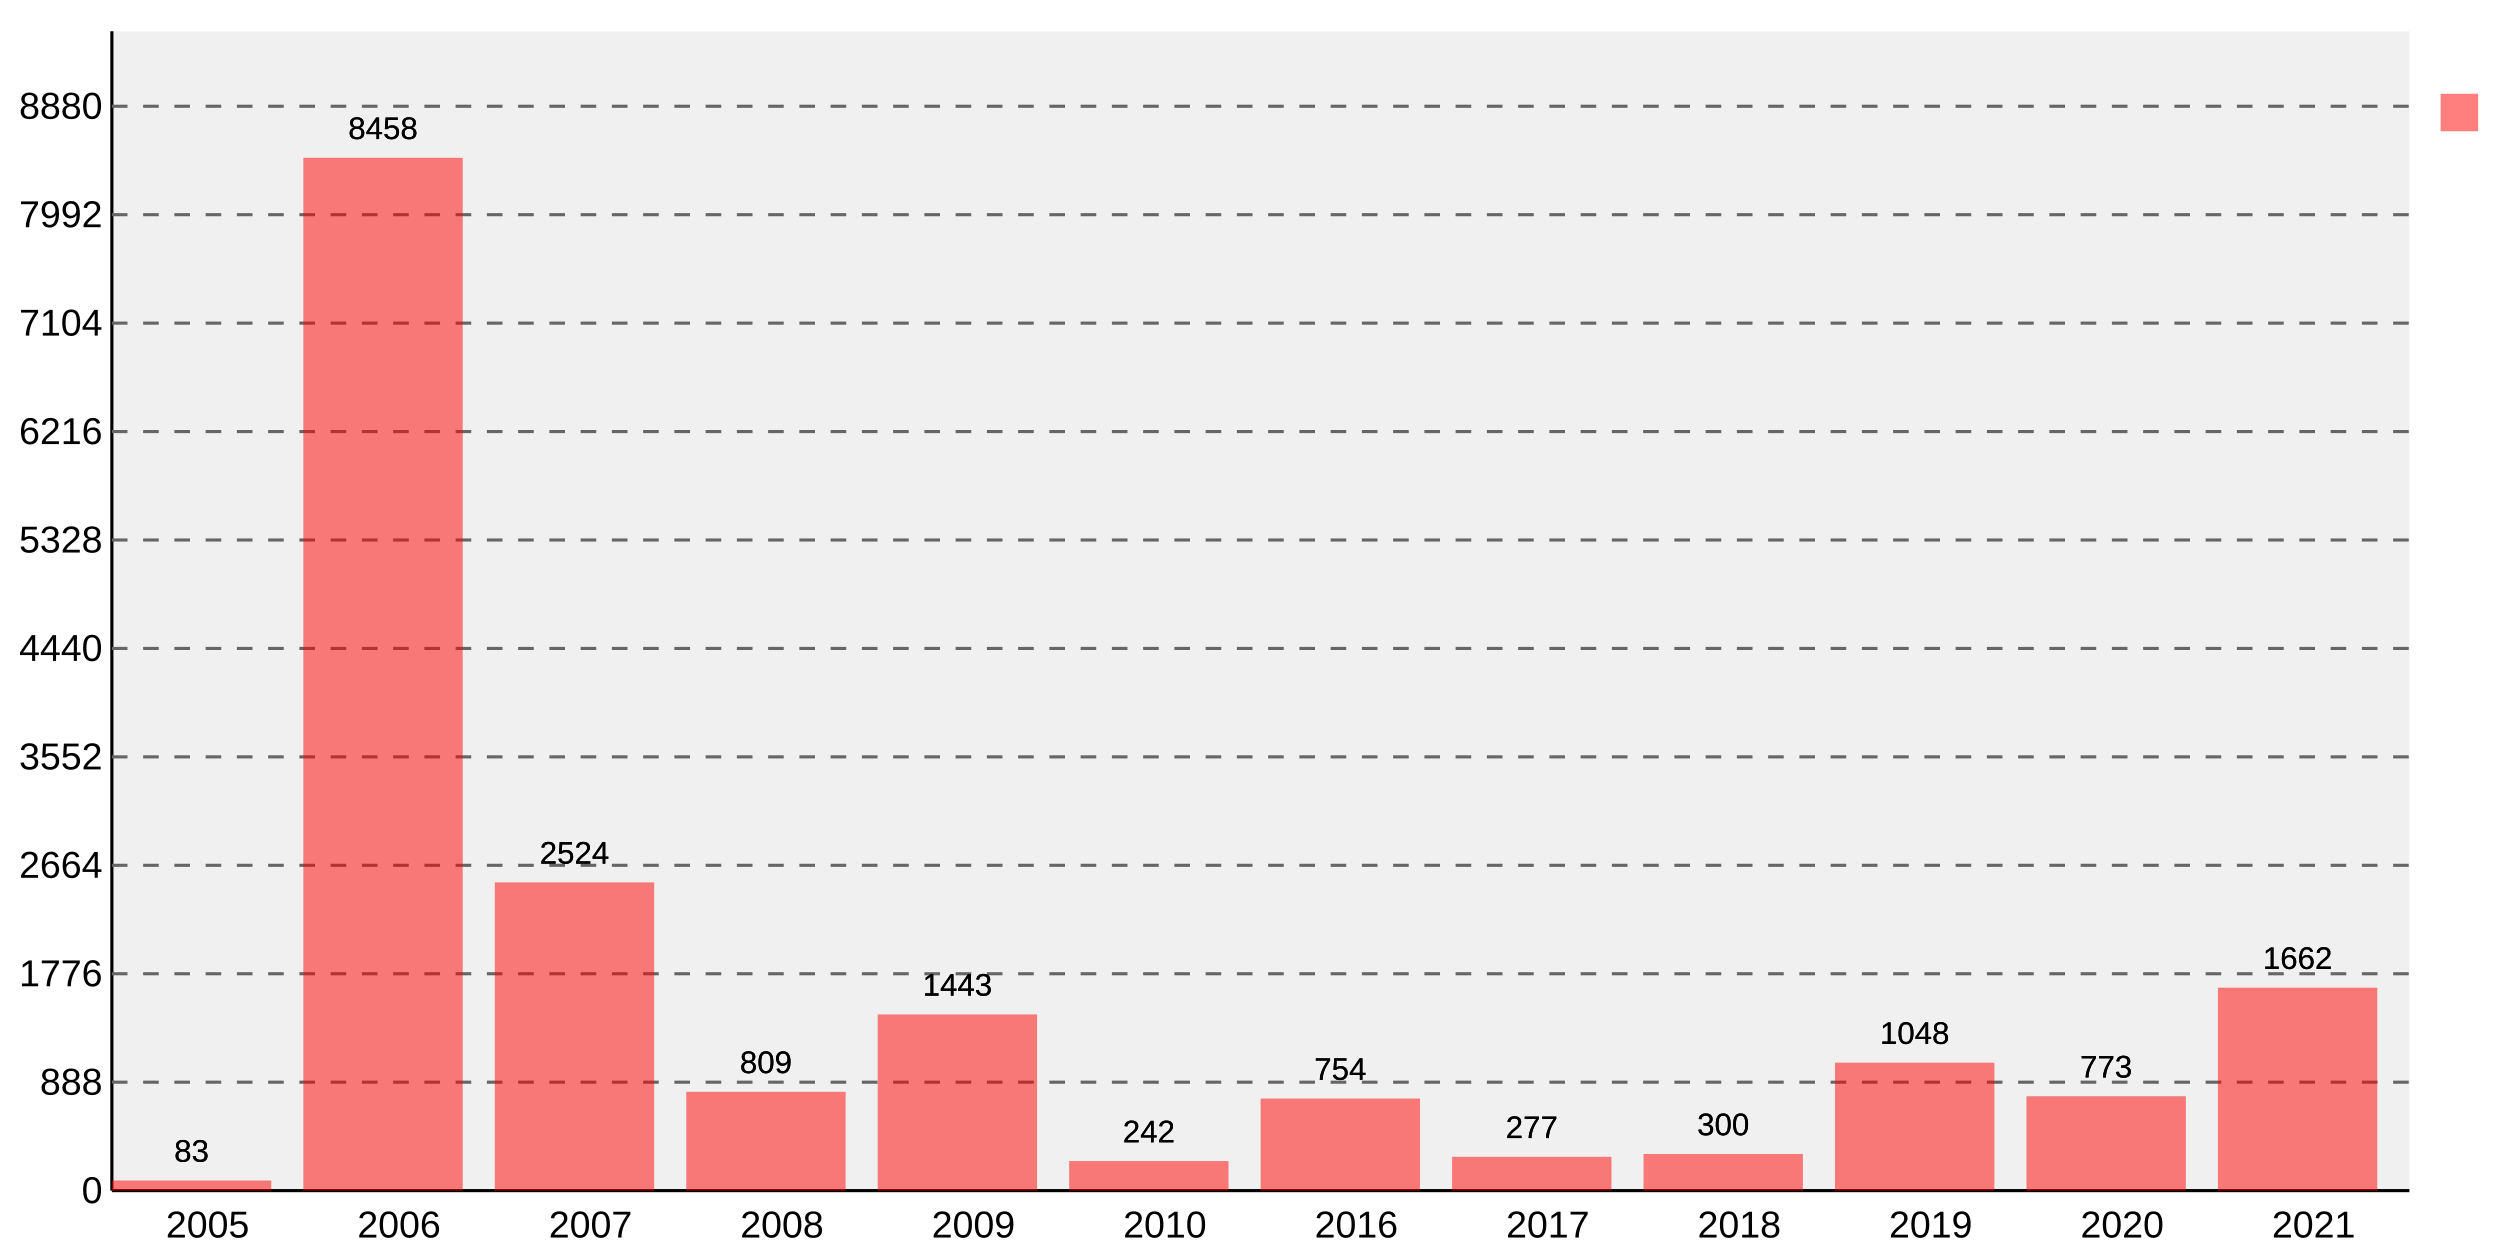
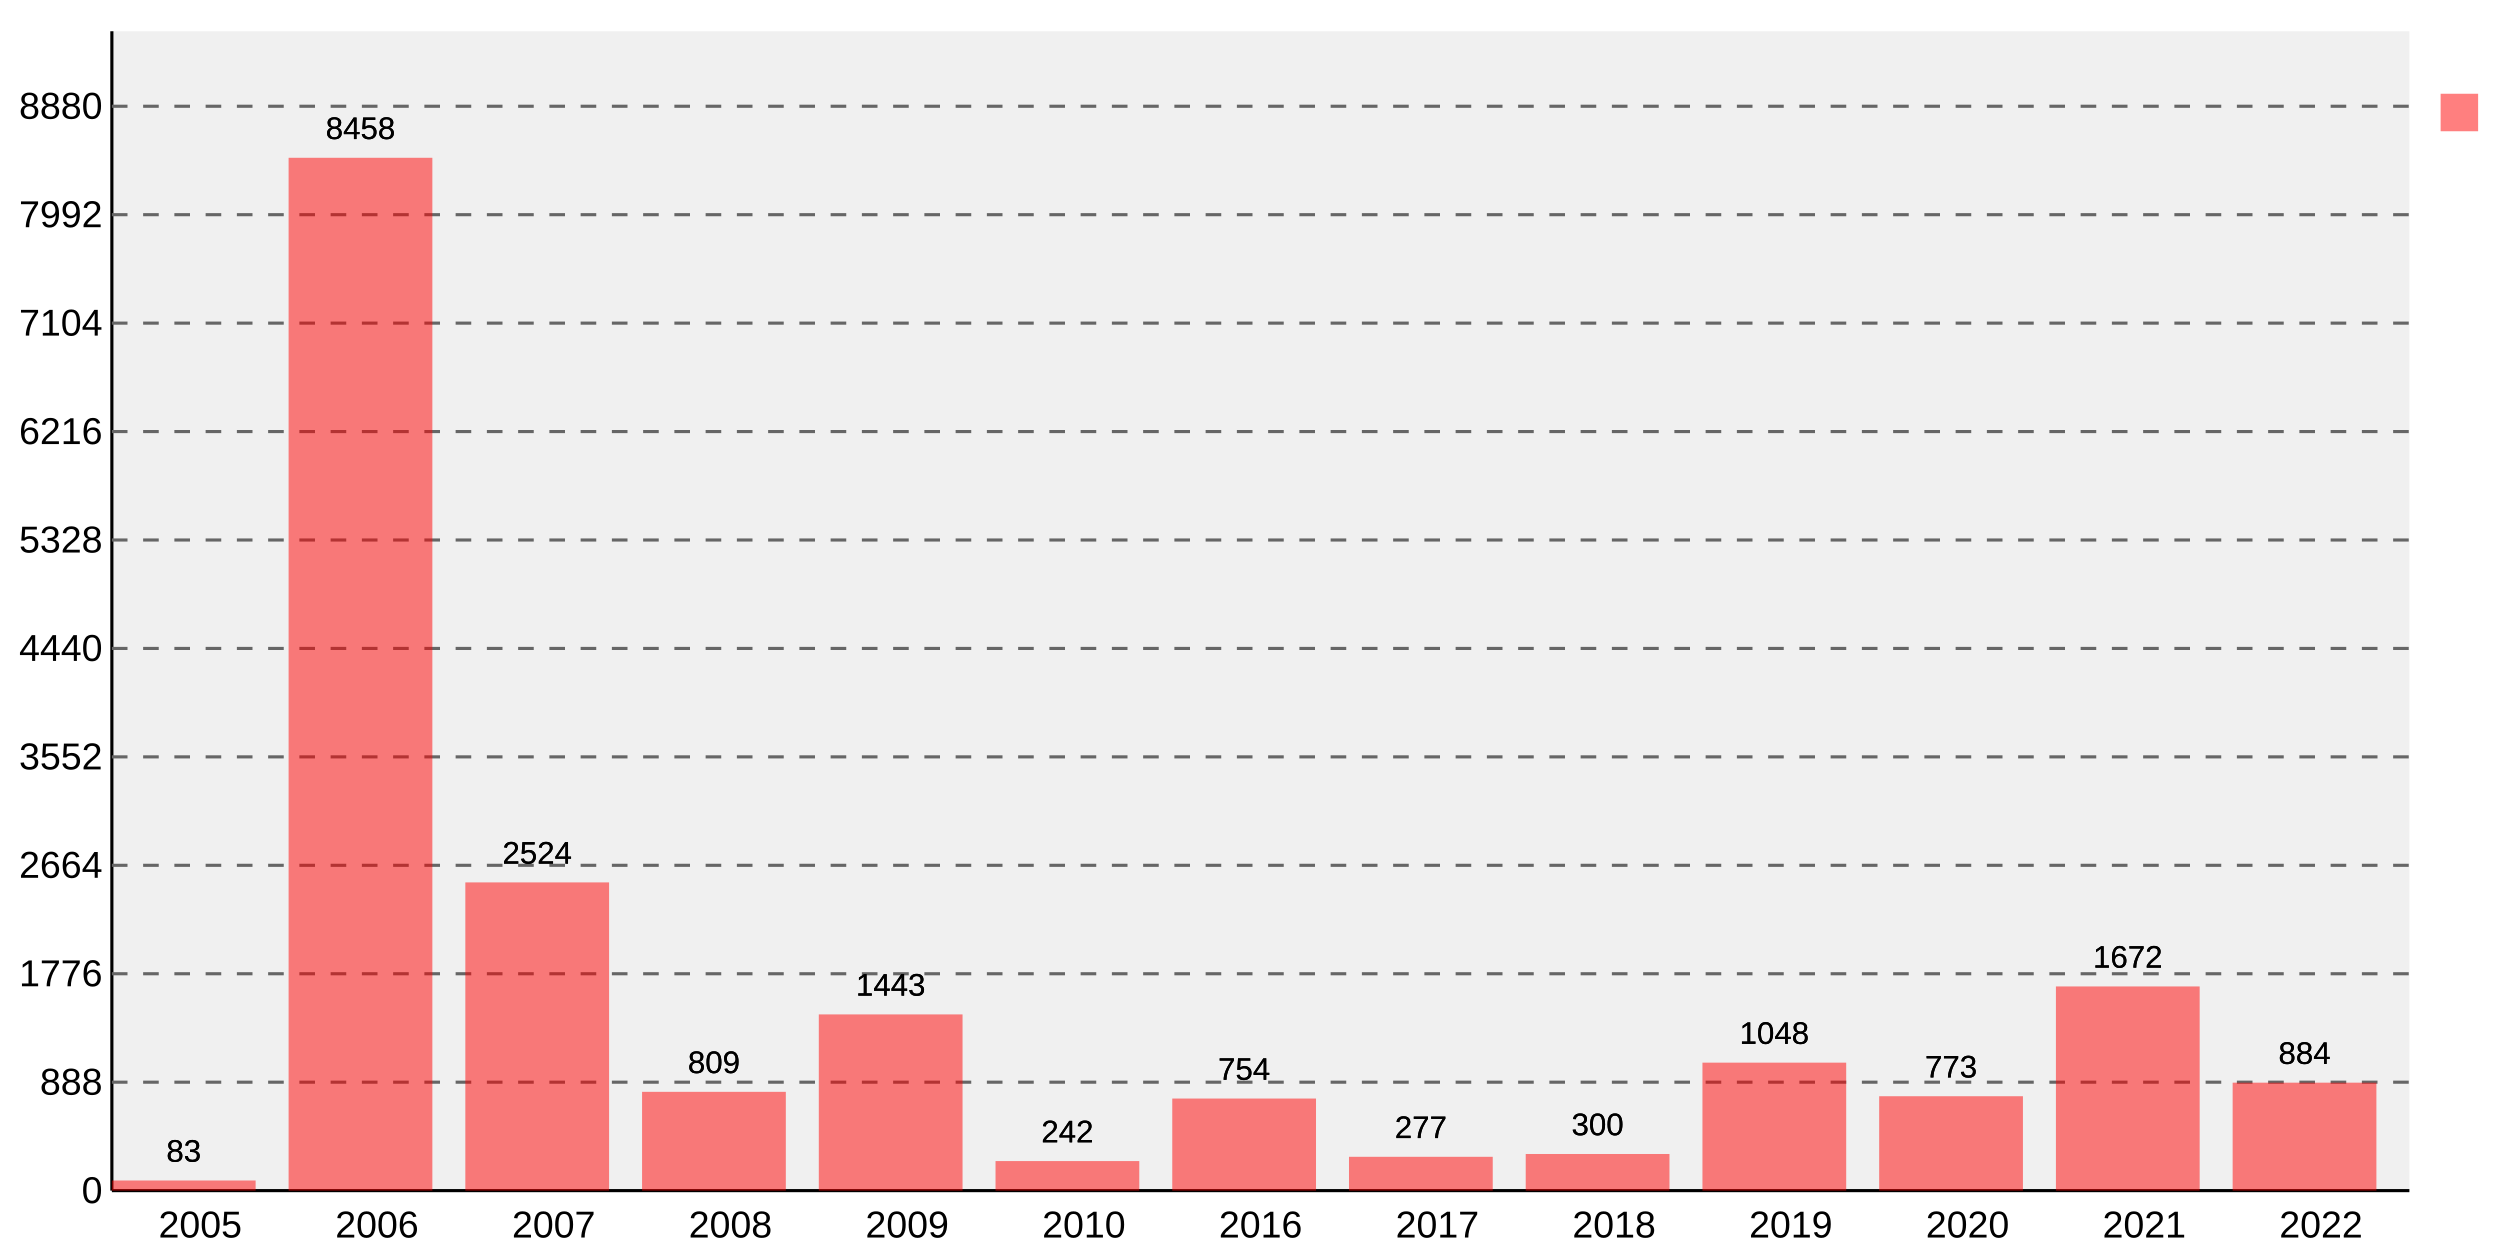
<svg xmlns="http://www.w3.org/2000/svg" viewBox="0 0 800 400">
  <defs>
    <style type="text/css">/*
Base styles for svg.charts.Graph
*/
.svgBackground {
    fill: #fff
    }
.graphBackground {
    fill: #f0f0f0
    }
/* graphs titles */
.mainTitle {
    text-anchor: middle;
    fill: #000;
    font-size: 16px;
    font-family: "Arial", sans-serif;
    font-weight: normal
    }
.subTitle {
    text-anchor: middle;
    fill: #999;
    font-size: 14px;
    font-family: "Arial", sans-serif;
    font-weight: normal
    }
.axis {
    stroke: #000;
    stroke-width: 1px
    }
.guideLines {
    stroke: #666;
    stroke-width: 1px;
    stroke-dasharray: 5, 5
    }
.xAxisLabels {
    text-anchor: middle;
    fill: #000;
    font-size: 12px;
    font-family: "Arial", sans-serif;
    font-weight: normal
    }
.yAxisLabels {
    text-anchor: end;
    fill: #000;
    font-size: 12px;
    font-family: "Arial", sans-serif;
    font-weight: normal
    }
.xAxisTitle {
    text-anchor: middle;
    fill: #f00;
    font-size: 14px;
    font-family: "Arial", sans-serif;
    font-weight: normal
    }
.yAxisTitle {
    fill: #f00;
    text-anchor: middle;
    font-size: 14px;
    font-family: "Arial", sans-serif;
    font-weight: normal
    }
.dataPointLabel {
    fill: #000;
    text-anchor: middle;
    font-size: 10px;
    font-family: "Arial", sans-serif;
    font-weight: normal
    }
.staggerGuideLine {
    fill: none;
    stroke: #000;
    stroke-width: 0.5px
    }
.keyText {
    fill: #000;
    text-anchor: start;
    font-size: 10px;
    font-family: "Arial", sans-serif;
    font-weight: normal
    }
/*
default fill styles for multiple datasets (probably only use a single
dataset on this graph though)
*/
.key1, .fill1 {
    fill: #f00;
    fill-opacity: 0.5;
    stroke: none;
    stroke-width: 0.5px
    }
.key2, .fill2 {
    fill: #00f;
    fill-opacity: 0.5;
    stroke: none;
    stroke-width: 1px
    }
.key3, .fill3 {
    fill: #0f0;
    fill-opacity: 0.5;
    stroke: none;
    stroke-width: 1px
    }
.key4, .fill4 {
    fill: #fc0;
    fill-opacity: 0.5;
    stroke: none;
    stroke-width: 1px
    }
.key5, .fill5 {
    fill: #0cf;
    fill-opacity: 0.5;
    stroke: none;
    stroke-width: 1px
    }
.key6, .fill6 {
    fill: #f0f;
    fill-opacity: 0.5;
    stroke: none;
    stroke-width: 1px
    }
.key7, .fill7 {
    fill: #0ff;
    fill-opacity: 0.5;
    stroke: none;
    stroke-width: 1px
    }
.key8, .fill8 {
    fill: #ff0;
    fill-opacity: 0.5;
    stroke: none;
    stroke-width: 1px
    }
.key9, .fill9 {
    fill: #c66;
    fill-opacity: 0.5;
    stroke: none;
    stroke-width: 1px
    }
.key10, .fill10 {
    fill: #639;
    fill-opacity: 0.5;
    stroke: none;
    stroke-width: 1px
    }
.key11, .fill11 {
    fill: #390;
    fill-opacity: 0.5;
    stroke: none;
    stroke-width: 1px
    }
.key12, .fill12 {
    fill: #96F;
    fill-opacity: 0.5;
    stroke: none;
    stroke-width: 1px
    }</style>
  </defs>
  <rect width="800" height="400" x="0" y="0" class="svgBackground" />
  <g transform="translate (35.8 10)">
    <rect x="0" y="0" width="735.2" height="371" class="graphBackground" />
    <path d="M 0 0 v371" class="axis" id="xAxis" />
    <path d="M 0 371 h735.2" class="axis" id="yAxis" />
-     <text class="xAxisLabels" x="30.633" y="386" style="text-anchor: middle">2005</text>
-     <text class="xAxisLabels" x="91.9" y="386" style="text-anchor: middle">2006</text>
-     <text class="xAxisLabels" x="153.167" y="386" style="text-anchor: middle">2007</text>
-     <text class="xAxisLabels" x="214.433" y="386" style="text-anchor: middle">2008</text>
-     <text class="xAxisLabels" x="275.7" y="386" style="text-anchor: middle">2009</text>
-     <text class="xAxisLabels" x="336.967" y="386" style="text-anchor: middle">2010</text>
-     <text class="xAxisLabels" x="398.233" y="386" style="text-anchor: middle">2016</text>
-     <text class="xAxisLabels" x="459.5" y="386" style="text-anchor: middle">2017</text>
-     <text class="xAxisLabels" x="520.767" y="386" style="text-anchor: middle">2018</text>
-     <text class="xAxisLabels" x="582.033" y="386" style="text-anchor: middle">2019</text>
-     <text class="xAxisLabels" x="643.3" y="386" style="text-anchor: middle">2020</text>
-     <text class="xAxisLabels" x="704.567" y="386" style="text-anchor: middle">2021</text>
+     <text class="xAxisLabels" x="28.277" y="386" style="text-anchor: middle">2005</text>
+     <text class="xAxisLabels" x="84.831" y="386" style="text-anchor: middle">2006</text>
+     <text class="xAxisLabels" x="141.385" y="386" style="text-anchor: middle">2007</text>
+     <text class="xAxisLabels" x="197.938" y="386" style="text-anchor: middle">2008</text>
+     <text class="xAxisLabels" x="254.492" y="386" style="text-anchor: middle">2009</text>
+     <text class="xAxisLabels" x="311.046" y="386" style="text-anchor: middle">2010</text>
+     <text class="xAxisLabels" x="367.6" y="386" style="text-anchor: middle">2016</text>
+     <text class="xAxisLabels" x="424.154" y="386" style="text-anchor: middle">2017</text>
+     <text class="xAxisLabels" x="480.708" y="386" style="text-anchor: middle">2018</text>
+     <text class="xAxisLabels" x="537.262" y="386" style="text-anchor: middle">2019</text>
+     <text class="xAxisLabels" x="593.815" y="386" style="text-anchor: middle">2020</text>
+     <text class="xAxisLabels" x="650.369" y="386" style="text-anchor: middle">2021</text>
+     <text class="xAxisLabels" x="706.923" y="386" style="text-anchor: middle">2022</text>
    <text class="yAxisLabels" x="-3" y="375.0" style="text-anchor: end">0</text>
    <text class="yAxisLabels" x="-3" y="340.3" style="text-anchor: end">888</text>
    <text class="yAxisLabels" x="-3" y="305.6" style="text-anchor: end">1776</text>
    <text class="yAxisLabels" x="-3" y="270.9" style="text-anchor: end">2664</text>
    <text class="yAxisLabels" x="-3" y="236.2" style="text-anchor: end">3552</text>
    <text class="yAxisLabels" x="-3" y="201.5" style="text-anchor: end">4440</text>
    <text class="yAxisLabels" x="-3" y="166.8" style="text-anchor: end">5328</text>
    <text class="yAxisLabels" x="-3" y="132.1" style="text-anchor: end">6216</text>
    <text class="yAxisLabels" x="-3" y="97.4" style="text-anchor: end">7104</text>
    <text class="yAxisLabels" x="-3" y="62.7" style="text-anchor: end">7992</text>
    <text class="yAxisLabels" x="-3" y="28.0" style="text-anchor: end">8880</text>
    <path d="M 0 336.3 h735.2" class="guideLines" />
    <path d="M 0 301.6 h735.2" class="guideLines" />
    <path d="M 0 266.9 h735.2" class="guideLines" />
    <path d="M 0 232.2 h735.2" class="guideLines" />
    <path d="M 0 197.5 h735.2" class="guideLines" />
    <path d="M 0 162.8 h735.2" class="guideLines" />
    <path d="M 0 128.1 h735.2" class="guideLines" />
    <path d="M 0 93.4 h735.2" class="guideLines" />
    <path d="M 0 58.7 h735.2" class="guideLines" />
    <path d="M 0 24.0 h735.2" class="guideLines" />
-     <rect x="0.0" y="367.757" width="51.0" height="3.243" class="fill1" />
-     <rect x="61.267" y="40.49" width="51.0" height="330.51" class="fill1" />
-     <rect x="122.533" y="272.371" width="51.0" height="98.629" class="fill1" />
-     <rect x="183.8" y="339.387" width="51.0" height="31.613" class="fill1" />
-     <rect x="245.067" y="314.613" width="51.0" height="56.388" class="fill1" />
-     <rect x="306.333" y="361.543" width="51.0" height="9.457" class="fill1" />
-     <rect x="367.6" y="341.536" width="51.0" height="29.464" class="fill1" />
-     <rect x="428.867" y="360.176" width="51.0" height="10.824" class="fill1" />
-     <rect x="490.133" y="359.277" width="51.0" height="11.723" class="fill1" />
-     <rect x="551.4" y="330.048" width="51.0" height="40.952" class="fill1" />
-     <rect x="612.667" y="340.794" width="51.0" height="30.206" class="fill1" />
-     <rect x="673.933" y="306.055" width="51.0" height="64.945" class="fill1" />
+     <rect x="0.0" y="367.757" width="46.0" height="3.243" class="fill1" />
+     <rect x="56.554" y="40.49" width="46.0" height="330.51" class="fill1" />
+     <rect x="113.108" y="272.371" width="46.0" height="98.629" class="fill1" />
+     <rect x="169.662" y="339.387" width="46.0" height="31.613" class="fill1" />
+     <rect x="226.215" y="314.613" width="46.0" height="56.388" class="fill1" />
+     <rect x="282.769" y="361.543" width="46.0" height="9.457" class="fill1" />
+     <rect x="339.323" y="341.536" width="46.0" height="29.464" class="fill1" />
+     <rect x="395.877" y="360.176" width="46.0" height="10.824" class="fill1" />
+     <rect x="452.431" y="359.277" width="46.0" height="11.723" class="fill1" />
+     <rect x="508.985" y="330.048" width="46.0" height="40.952" class="fill1" />
+     <rect x="565.538" y="340.794" width="46.0" height="30.206" class="fill1" />
+     <rect x="622.092" y="305.664" width="46.0" height="65.336" class="fill1" />
+     <rect x="678.646" y="336.456" width="46.0" height="34.544" class="fill1" />
    <g>
-       <text x="25.5" y="361.757" class="dataPointLabel" style="None stroke: #fff; stroke-width: 2;">83</text>
-       <text x="25.5" y="361.757" class="dataPointLabel">83</text>
-       <text x="86.767" y="34.49" class="dataPointLabel" style="None stroke: #fff; stroke-width: 2;">8458</text>
-       <text x="86.767" y="34.49" class="dataPointLabel">8458</text>
-       <text x="148.033" y="266.371" class="dataPointLabel" style="None stroke: #fff; stroke-width: 2;">2524</text>
-       <text x="148.033" y="266.371" class="dataPointLabel">2524</text>
-       <text x="209.3" y="333.387" class="dataPointLabel" style="None stroke: #fff; stroke-width: 2;">809</text>
-       <text x="209.3" y="333.387" class="dataPointLabel">809</text>
-       <text x="270.567" y="308.613" class="dataPointLabel" style="None stroke: #fff; stroke-width: 2;">1443</text>
-       <text x="270.567" y="308.613" class="dataPointLabel">1443</text>
-       <text x="331.833" y="355.543" class="dataPointLabel" style="None stroke: #fff; stroke-width: 2;">242</text>
-       <text x="331.833" y="355.543" class="dataPointLabel">242</text>
-       <text x="393.1" y="335.536" class="dataPointLabel" style="None stroke: #fff; stroke-width: 2;">754</text>
-       <text x="393.1" y="335.536" class="dataPointLabel">754</text>
-       <text x="454.367" y="354.176" class="dataPointLabel" style="None stroke: #fff; stroke-width: 2;">277</text>
-       <text x="454.367" y="354.176" class="dataPointLabel">277</text>
-       <text x="515.633" y="353.277" class="dataPointLabel" style="None stroke: #fff; stroke-width: 2;">300</text>
-       <text x="515.633" y="353.277" class="dataPointLabel">300</text>
-       <text x="576.9" y="324.048" class="dataPointLabel" style="None stroke: #fff; stroke-width: 2;">1048</text>
-       <text x="576.9" y="324.048" class="dataPointLabel">1048</text>
-       <text x="638.167" y="334.794" class="dataPointLabel" style="None stroke: #fff; stroke-width: 2;">773</text>
-       <text x="638.167" y="334.794" class="dataPointLabel">773</text>
-       <text x="699.433" y="300.055" class="dataPointLabel" style="None stroke: #fff; stroke-width: 2;">1662</text>
-       <text x="699.433" y="300.055" class="dataPointLabel">1662</text>
+       <text x="23.0" y="361.757" class="dataPointLabel" style="None stroke: #fff; stroke-width: 2;">83</text>
+       <text x="23.0" y="361.757" class="dataPointLabel">83</text>
+       <text x="79.554" y="34.49" class="dataPointLabel" style="None stroke: #fff; stroke-width: 2;">8458</text>
+       <text x="79.554" y="34.49" class="dataPointLabel">8458</text>
+       <text x="136.108" y="266.371" class="dataPointLabel" style="None stroke: #fff; stroke-width: 2;">2524</text>
+       <text x="136.108" y="266.371" class="dataPointLabel">2524</text>
+       <text x="192.662" y="333.387" class="dataPointLabel" style="None stroke: #fff; stroke-width: 2;">809</text>
+       <text x="192.662" y="333.387" class="dataPointLabel">809</text>
+       <text x="249.215" y="308.613" class="dataPointLabel" style="None stroke: #fff; stroke-width: 2;">1443</text>
+       <text x="249.215" y="308.613" class="dataPointLabel">1443</text>
+       <text x="305.769" y="355.543" class="dataPointLabel" style="None stroke: #fff; stroke-width: 2;">242</text>
+       <text x="305.769" y="355.543" class="dataPointLabel">242</text>
+       <text x="362.323" y="335.536" class="dataPointLabel" style="None stroke: #fff; stroke-width: 2;">754</text>
+       <text x="362.323" y="335.536" class="dataPointLabel">754</text>
+       <text x="418.877" y="354.176" class="dataPointLabel" style="None stroke: #fff; stroke-width: 2;">277</text>
+       <text x="418.877" y="354.176" class="dataPointLabel">277</text>
+       <text x="475.431" y="353.277" class="dataPointLabel" style="None stroke: #fff; stroke-width: 2;">300</text>
+       <text x="475.431" y="353.277" class="dataPointLabel">300</text>
+       <text x="531.985" y="324.048" class="dataPointLabel" style="None stroke: #fff; stroke-width: 2;">1048</text>
+       <text x="531.985" y="324.048" class="dataPointLabel">1048</text>
+       <text x="588.538" y="334.794" class="dataPointLabel" style="None stroke: #fff; stroke-width: 2;">773</text>
+       <text x="588.538" y="334.794" class="dataPointLabel">773</text>
+       <text x="645.092" y="299.664" class="dataPointLabel" style="None stroke: #fff; stroke-width: 2;">1672</text>
+       <text x="645.092" y="299.664" class="dataPointLabel">1672</text>
+       <text x="701.646" y="330.456" class="dataPointLabel" style="None stroke: #fff; stroke-width: 2;">884</text>
+       <text x="701.646" y="330.456" class="dataPointLabel">884</text>
    </g>
  </g>
  <g transform="translate(781 30)">
    <rect x="0" y="0" width="12" height="12" class="key1" />
    <text x="17" y="12" class="keyText" />
  </g>
</svg>
